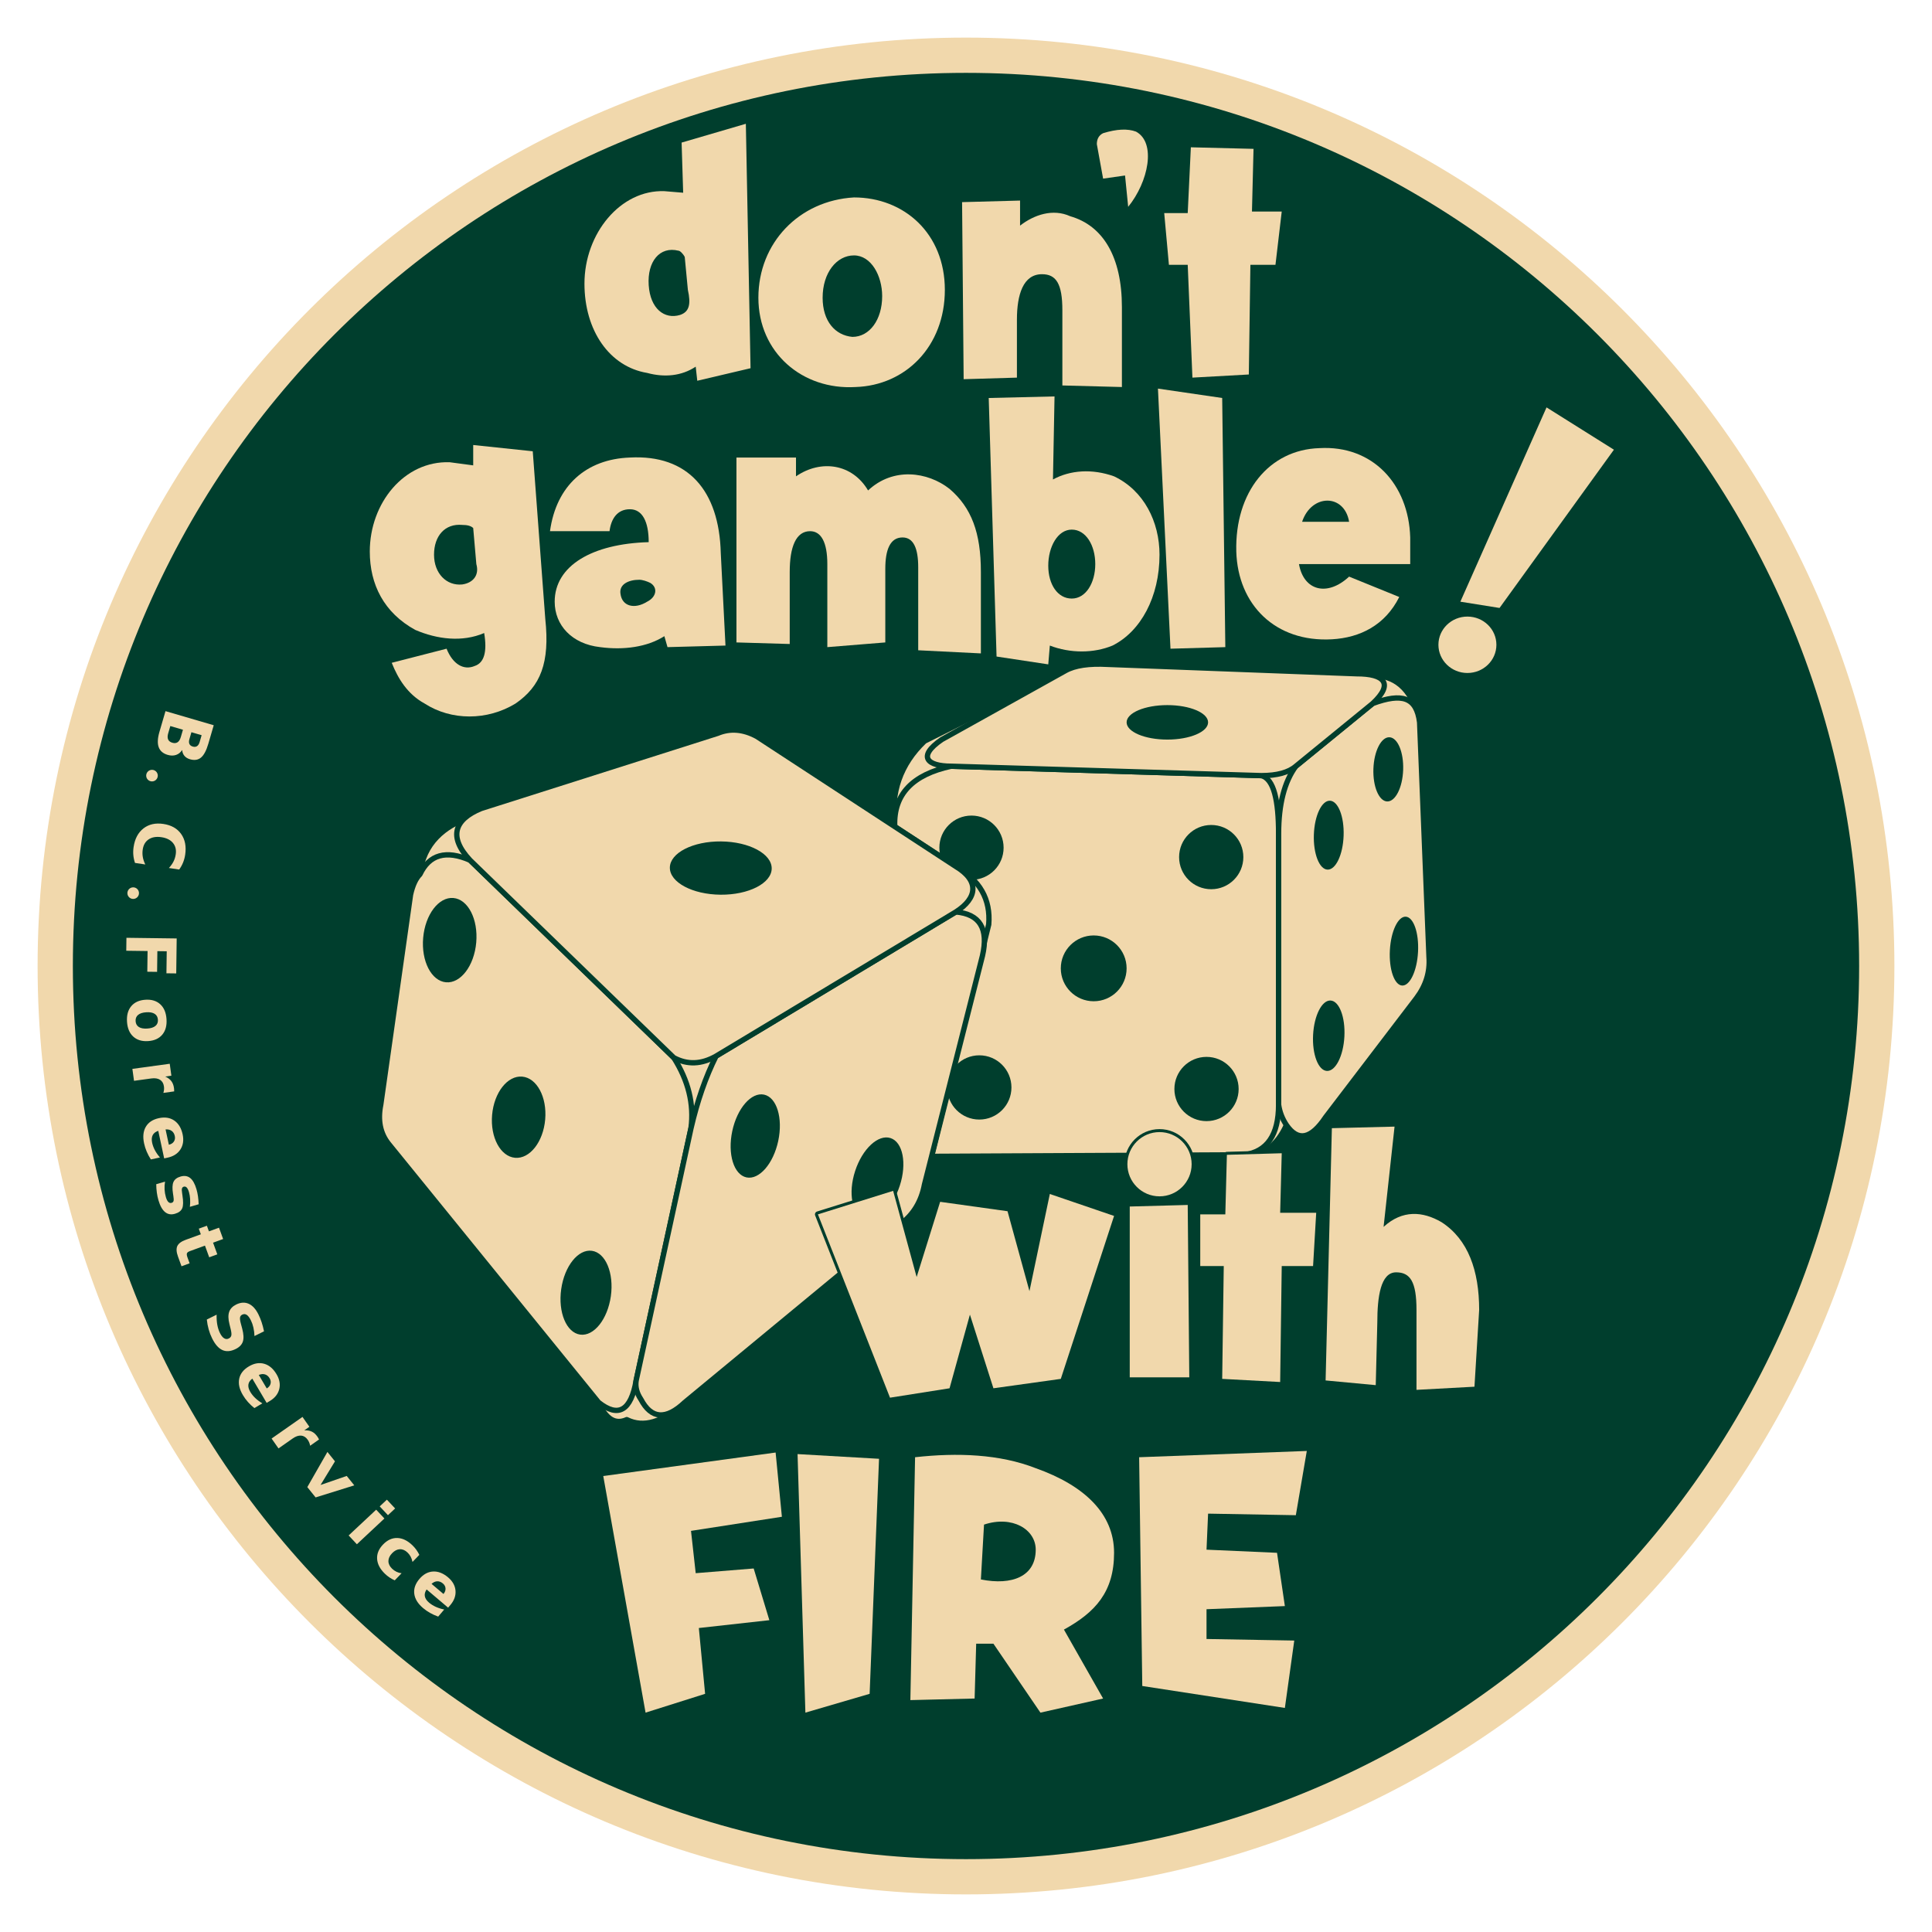
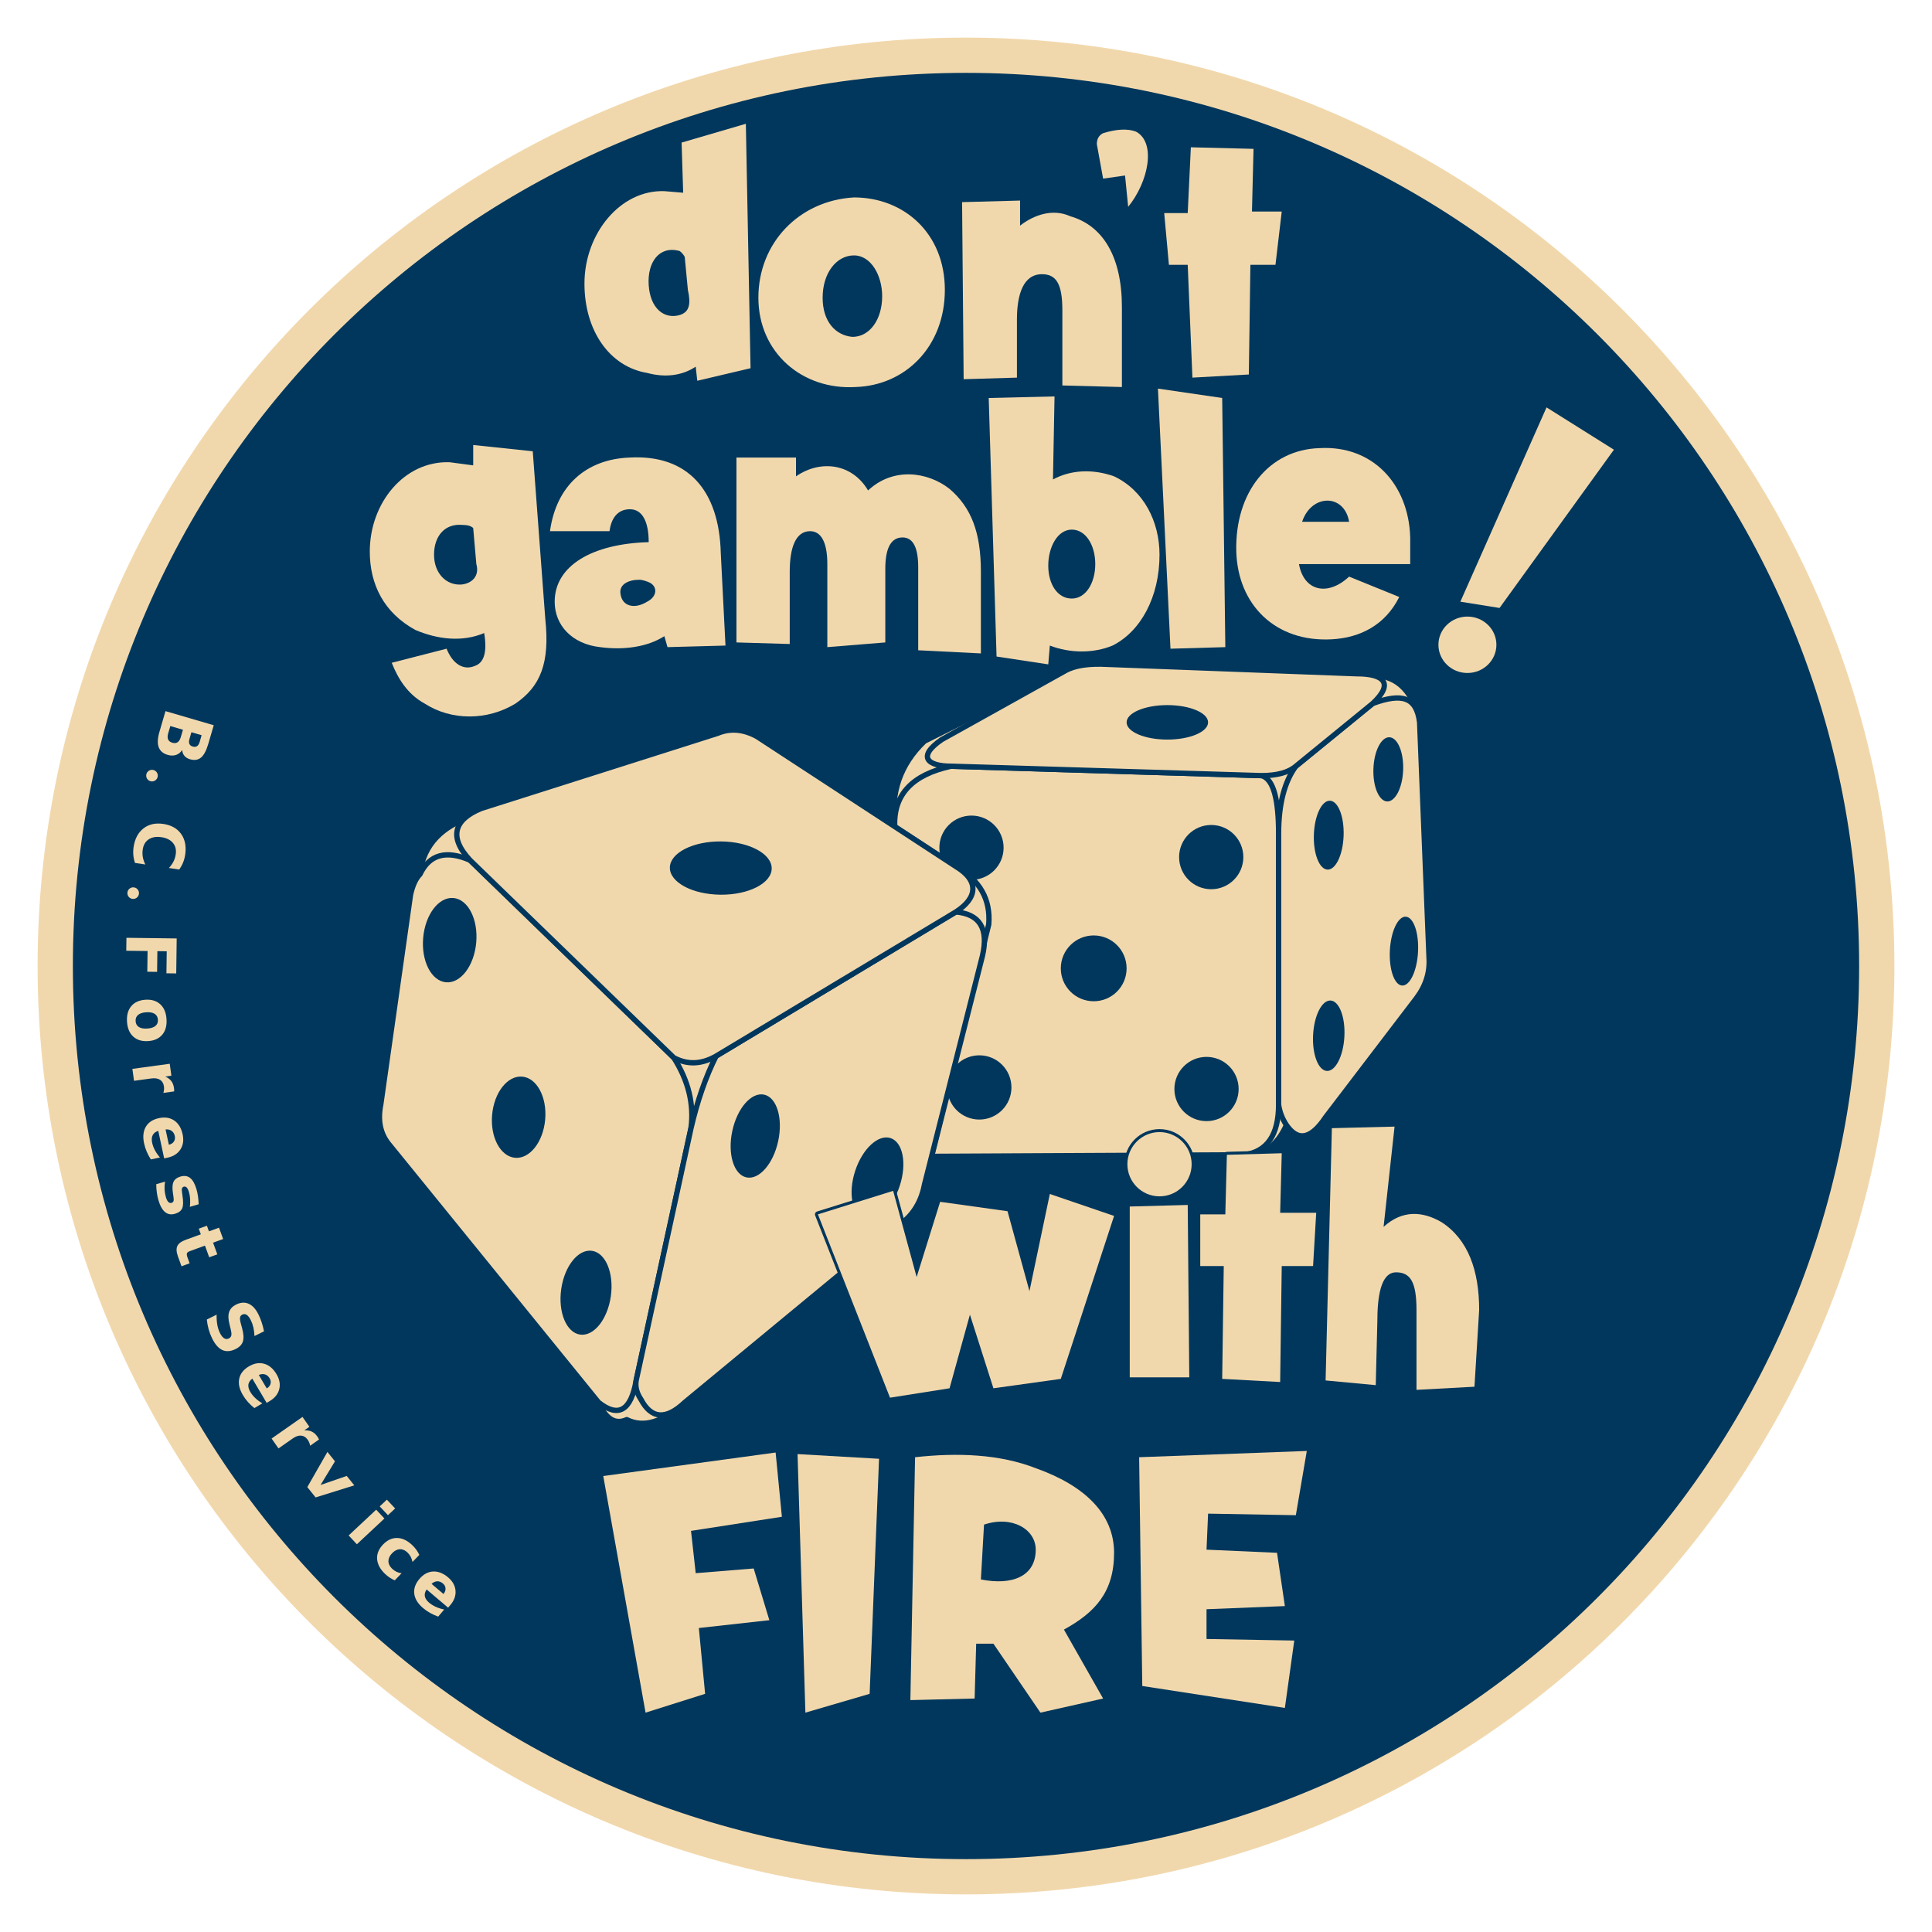
<svg xmlns="http://www.w3.org/2000/svg" width="1233" height="1233" viewBox="0 0 1233 1233" version="1.1" role="img" aria-labelledby="title description">
  <g id="badge" transform="translate(0 4)">
    <g id="field">
      <circle cx="616.5" cy="612.5" r="592.5" fill="#F1D8AC" id="cream-border" />
-       <circle cx="616.5" cy="612.5" r="570" fill="#003E2D" id="green-field" />
+       <circle cx="616.5" cy="612.5" r="570" fill="#01375D" id="blue-field" />
    </g>
    <g id="headline" fill="#F1D8AC" fill-rule="evenodd">
      <g id="word-dont">
        <path d="M435 87 L476 75 L479 231 L445 239 L444 230 C435 236 424 237 413 234 C389 230 373 207 373 177 C373 145 396 117 424 118 L436 119 Z M433 156 C421 153 413 163 414 178 C415 193 424 200 434 197 C440 195 441 190 439 181 L437 160 C436 158 434 156 433 156 Z" id="dont-d" />
        <path d="M545 122 C577 122 603 145 603 181 C603 217 578 242 546 243 C512 245 484 221 484 186 C484 151 510 124 545 122 Z M545 159 C534 159 525 170 525 186 C525 201 533 210 544 211 C555 211 563 200 563 185 C563 172 556 159 545 159 Z" id="dont-o" />
        <path d="M614 125 L651 124 L651 140 C660 133 672 129 683 134 C704 140 716 160 716 192 L716 243 L678 242 L678 194 C678 177 674 171 665 171 C653 171 649 184 649 200 L649 237 L615 238 Z" id="dont-n" />
        <path d="M704 81 Q717 77 725 80 C738 87 733 112 720 128 L718 108 L704 110 L700 88 Q700 83 704 81 Z" id="dont-apostrophe" />
        <path d="M760 90 L800 91 L799 131 L818 131 L814 165 L798 165 L797 235 L761 237 L758 165 L746 165 L743 132 L758 132 Z" id="dont-t" />
      </g>
      <g id="word-gamble">
        <path d="M302 280 L340 284 L348 391 C351 419 345 434 329 445 C311 456 288 456 271 445 C260 439 254 429 250 419 L285 410 C289 420 296 424 303 421 C309 419 311 412 309 400 C295 406 279 404 265 398 C245 387 236 369 236 348 C236 317 258 290 287 291 L302 293 Z M295 331 C284 330 277 338 277 350 C277 362 285 370 295 369 C302 368 306 363 304 356 L302 333 Q300 331 295 331 Z" id="gamble-g" />
        <path d="M351 335 C355 306 374 289 402 288 C439 286 459 309 460 349 L463 408 L426 409 L424 402 C413 409 398 411 383 409 C365 407 354 395 354 380 C354 357 378 343 414 342 C414 329 410 321 402 321 C394 321 390 327 389 335 Z M408 366 C401 366 395 369 396 375 C397 383 405 385 413 380 C419 377 420 371 415 368 C413 367 410 366 408 366 Z" id="gamble-a" />
        <path d="M470 288 L508 288 L508 300 C524 289 544 292 554 309 C570 294 592 297 606 308 C620 320 626 336 626 361 L626 413 L586 411 L586 358 C586 346 583 339 576 339 C568 339 565 347 565 359 L565 406 L528 409 L528 356 C528 342 524 335 517 335 C508 335 504 345 504 361 L504 407 L470 406 Z" id="gamble-m" />
        <path d="M631 250 L673 249 L672 302 C683 296 697 295 711 300 C730 309 740 329 740 350 C740 377 728 399 710 408 C698 413 683 413 670 408 L669 420 L636 415 Z M684 334 C675 334 669 345 669 357 C669 369 675 378 684 378 C693 378 699 368 699 356 C699 344 693 334 684 334 Z" id="gamble-b" />
        <path d="M739 244 L780 250 L782 409 L747 410 Z" id="gamble-l" />
        <path d="M900 356 L829 356 C832 373 847 377 861 364 L893 377 C884 395 868 403 850 404 C814 406 790 382 789 348 C788 310 810 283 842 282 C876 280 899 305 900 339 Z M831 329 L861 329 C858 311 837 311 831 329 Z" id="gamble-e" />
        <path d="M987 256 L1030 283 L957 384 L932 380 Z" id="gamble-exclamation" />
        <ellipse cx="936.5" cy="407.5" rx="18.5" ry="18" id="gamble-exclamation-dot" />
      </g>
    </g>
    <g id="dice">
-       <g id="rear-die" fill="#F1D8AC" stroke="#003E2D" stroke-width="3.4" stroke-linejoin="round" stroke-linecap="round">
+       <g id="rear-die" fill="#F1D8AC" stroke="#01375D" stroke-width="3.4" stroke-linejoin="round" stroke-linecap="round">
        <path d="M590 469 L680 424 Q689 419 707 420 L877 427 Q900 428 906 457 L912 607 Q913 621 904 633 L846 709 Q832 730 821 714 Q812 734 794 733 L592 734 Q577 732 576 710 L571 523 Q567 491 590 469 Z" id="rear-die-shell" />
        <path d="M607 485 L805 491 C813 493 816 507 816 528 L816 701 Q816 730 794 733 L592 734 Q577 732 576 710 L571 523 Q570 493 607 485 Z" id="rear-die-front-face" />
        <path d="M827 485 L876 445 C895 438 904 441 906 457 L912 607 Q913 621 904 633 L846 709 Q832 730 821 714 Q817 708 816 701 L816 528 Q816 500 827 485 Z" id="rear-die-right-face" />
        <path d="M601 468 L680 424 Q689 419 707 420 L866 426 C883 426 890 432 876 445 L827 485 Q820 491 805 491 L607 485 C592 485 585 479 601 468 Z" id="rear-die-top-face" />
-         <g id="rear-die-pips" fill="#003E2D" stroke="none">
+         <g id="rear-die-pips" fill="#01375D" stroke="none">
          <ellipse cx="745" cy="457" rx="26" ry="11" id="rear-top-pip-1" />
          <circle cx="620" cy="537" r="20.5" id="rear-front-pip-1" />
          <circle cx="773" cy="543" r="20.5" id="rear-front-pip-2" />
          <circle cx="698" cy="614" r="21" id="rear-front-pip-3" />
          <circle cx="625" cy="690" r="20.5" id="rear-front-pip-4" />
          <circle cx="770" cy="691" r="20.5" id="rear-front-pip-5" />
          <ellipse cx="886" cy="487" rx="9.5" ry="20.5" transform="rotate(2 886 487)" id="rear-right-pip-1" />
          <ellipse cx="848" cy="529" rx="9.5" ry="22" transform="rotate(2 848 529)" id="rear-right-pip-2" />
          <ellipse cx="896" cy="603" rx="9" ry="22" transform="rotate(3 896 603)" id="rear-right-pip-3" />
          <ellipse cx="848" cy="657" rx="10" ry="22.5" transform="rotate(3 848 657)" id="rear-right-pip-4" />
        </g>
      </g>
-       <g id="foreground-die" fill="#F1D8AC" stroke="#003E2D" stroke-width="3.4" stroke-linejoin="round" stroke-linecap="round">
+       <g id="foreground-die" fill="#F1D8AC" stroke="#01375D" stroke-width="3.4" stroke-linejoin="round" stroke-linecap="round">
        <path d="M268 554 C270 534 284 523 299 518 L458 464 Q470 459 483 466 L610 549 Q633 562 631 586 L590 752 Q587 768 575 777 L437 891 Q416 910 400 902 Q389 907 382 891 L248 726 Q240 716 243 701 L262 567 Q264 558 268 554 Z" id="foreground-die-shell" />
        <path d="M268 554 Q277 535 300 545 L430 671 Q444 693 441 716 L406 877 Q401 906 382 891 L248 726 Q240 716 243 701 L262 567 Q264 558 268 554 Z" id="foreground-die-left-face" />
        <path d="M457 670 L610 578 Q633 580 627 606 L590 752 Q587 768 575 777 L437 891 Q419 908 409 889 Q405 883 406 877 L441 716 Q447 690 457 670 Z" id="foreground-die-right-face" />
        <path d="M307 512 L458 464 Q470 459 483 466 L610 549 C625 558 624 569 610 578 L457 670 Q443 678 430 671 L300 545 C286 530 290 519 307 512 Z" id="foreground-die-top-face" />
-         <g id="foreground-die-pips" fill="#003E2D" stroke="none">
+         <g id="foreground-die-pips" fill="#01375D" stroke="none">
          <ellipse cx="460" cy="550" rx="32.5" ry="17" transform="rotate(0.5 460 550)" id="foreground-top-pip-1" />
          <ellipse cx="287" cy="596" rx="17" ry="27" transform="rotate(5 287 596)" id="foreground-left-pip-1" />
          <ellipse cx="331" cy="709" rx="17" ry="26" transform="rotate(5 331 709)" id="foreground-left-pip-2" />
          <ellipse cx="374" cy="821" rx="16" ry="27" transform="rotate(8 374 821)" id="foreground-left-pip-3" />
          <ellipse cx="482" cy="721" rx="15" ry="27" transform="rotate(12 482 721)" id="foreground-right-pip-1" />
          <ellipse cx="560" cy="748" rx="15" ry="27" transform="rotate(18 560 748)" id="foreground-right-pip-2" />
        </g>
      </g>
    </g>
-     <g id="word-with" fill="#F1D8AC" stroke="#003E2D" stroke-width="3.8" stroke-linejoin="round" paint-order="stroke fill">
+     <g id="word-with" fill="#F1D8AC" stroke="#01375D" stroke-width="3.8" stroke-linejoin="round" paint-order="stroke fill">
      <path d="M522 771 L570 756 L585 811 L600 763 L643 769 L657 820 L670 758 L711 772 L677 876 L634 882 L619 835 L606 882 L568 888 Z" id="with-w" />
      <path d="M721 766 L758 765 L759 875 L721 875 Z" id="with-i" />
      <circle cx="740" cy="739" r="20.5" id="with-i-dot" />
      <path d="M783 733 L818 732 L817 770 L840 770 L838 804 L818 804 L817 878 L780 876 L781 804 L766 804 L766 771 L782 771 Z" id="with-t" />
      <path d="M850 716 L890 715 L883 779 C895 768 908 769 920 776 C937 787 944 807 944 832 L941 881 L904 883 L904 832 C904 814 900 808 891 808 C881 808 879 824 879 840 L878 880 L846 877 Z" id="with-h" />
    </g>
    <g id="word-fire" fill="#F1D8AC" fill-rule="evenodd">
      <path d="M385 938 L495 923 L499 964 L441 973 L444 1000 L481 997 L491 1030 L446 1035 L450 1077 L412 1089 Z" id="fire-f" />
      <path d="M509 924 L561 927 L555 1077 L514 1089 Z" id="fire-i" />
      <path d="M584 926 C611 923 638 924 661 933 C692 944 711 962 711 987 C711 1012 699 1025 679 1036 L704 1080 L664 1089 L634 1045 L623 1045 L622 1080 L581 1081 Z M628 969 C646 963 661 972 661 985 C661 1002 646 1008 626 1004 Z" id="fire-r" />
      <path d="M727 926 L834 922 L827 963 L771 962 L770 985 L815 987 L820 1021 L770 1023 L770 1042 L826 1043 L820 1086 L729 1072 Z" id="fire-e" />
    </g>
    <g id="forest-service-caption" fill="#F1D8AC" aria-label="B. C. Forest Service">
      <g id="caption-glyph-00" transform="translate(102.0444 462.0626) rotate(106.3) scale(0.02148438 -0.02148438) translate(-780.5 0)">
        <path d="M786 915Q877 915 924.0 955.0Q971 995 971 1073Q971 1150 924.0 1190.5Q877 1231 786 1231H573V915ZM799 262Q915 262 973.5 311.0Q1032 360 1032 459Q1032 556 974.0 604.5Q916 653 799 653H573V262ZM1157 799Q1281 763 1349.0 666.0Q1417 569 1417 428Q1417 212 1271.0 106.0Q1125 0 827 0H188V1493H766Q1077 1493 1216.5 1399.0Q1356 1305 1356 1098Q1356 989 1305.0 912.5Q1254 836 1157 799Z" id="caption-outline-00" />
      </g>
      <g id="caption-glyph-01" transform="translate(86.3875 533.2742) rotate(98.5) scale(0.02148438 -0.02148438) translate(-751.5 0)">
        <path d="M1372 82Q1266 27 1151.0 -1.0Q1036 -29 911 -29Q538 -29 320.0 179.5Q102 388 102 745Q102 1103 320.0 1311.5Q538 1520 911 1520Q1036 1520 1151.0 1492.0Q1266 1464 1372 1409V1100Q1265 1173 1161.0 1207.0Q1057 1241 942 1241Q736 1241 618.0 1109.0Q500 977 500 745Q500 514 618.0 382.0Q736 250 942 250Q1057 250 1161.0 284.0Q1265 318 1372 391Z" id="caption-outline-01" />
      </g>
      <g id="caption-glyph-02" transform="translate(80.5459 605.484) rotate(90.75) scale(0.02148438 -0.02148438) translate(-699.5 0)">
        <path d="M188 1493H1227V1202H573V924H1188V633H573V0H188Z" id="caption-outline-02" />
      </g>
      <g id="caption-glyph-03" transform="translate(81.6784 648.0228) rotate(86.2) scale(0.02148438 -0.02148438) translate(-703.5 0)">
        <path d="M705 891Q586 891 523.5 805.5Q461 720 461 559Q461 398 523.5 312.5Q586 227 705 227Q822 227 884.0 312.5Q946 398 946 559Q946 720 884.0 805.5Q822 891 705 891ZM705 1147Q994 1147 1156.5 991.0Q1319 835 1319 559Q1319 283 1156.5 127.0Q994 -29 705 -29Q415 -29 251.5 127.0Q88 283 88 559Q88 835 251.5 991.0Q415 1147 705 1147Z" id="caption-outline-03" />
      </g>
      <g id="caption-glyph-04" transform="translate(85.4592 685.2435) rotate(82.2) scale(0.02148438 -0.02148438) translate(-505 0)">
        <path d="M1004 815Q957 837 910.5 847.5Q864 858 817 858Q679 858 604.5 769.5Q530 681 530 516V0H172V1120H530V936Q599 1046 688.5 1096.5Q778 1147 903 1147Q921 1147 942.0 1145.5Q963 1144 1003 1139Z" id="caption-outline-04" />
      </g>
      <g id="caption-glyph-05" transform="translate(92.4082 724.8555) rotate(77.9) scale(0.02148438 -0.02148438) translate(-694.5 0)">
        <path d="M1290 563V461H453Q466 335 544.0 272.0Q622 209 762 209Q875 209 993.5 242.5Q1112 276 1237 344V68Q1110 20 983.0 -4.5Q856 -29 729 -29Q425 -29 256.5 125.5Q88 280 88 559Q88 833 253.5 990.0Q419 1147 709 1147Q973 1147 1131.5 988.0Q1290 829 1290 563ZM922 682Q922 784 862.5 846.5Q803 909 707 909Q603 909 538.0 850.5Q473 792 457 682Z" id="caption-outline-05" />
      </g>
      <g id="caption-glyph-06" transform="translate(101.7826 762.0392) rotate(73.8) scale(0.02148438 -0.02148438) translate(-609.5 0)">
        <path d="M1047 1085V813Q932 861 825.0 885.0Q718 909 623 909Q521 909 471.5 883.5Q422 858 422 805Q422 762 459.5 739.0Q497 716 594 705L657 696Q932 661 1027.0 581.0Q1122 501 1122 330Q1122 151 990.0 61.0Q858 -29 596 -29Q485 -29 366.5 -11.5Q248 6 123 41V313Q230 261 342.5 235.0Q455 209 571 209Q676 209 729.0 238.0Q782 267 782 324Q782 372 745.5 395.5Q709 419 600 432L537 440Q298 470 202.0 551.0Q106 632 106 797Q106 975 228.0 1061.0Q350 1147 602 1147Q701 1147 810.0 1132.0Q919 1117 1047 1085Z" id="caption-outline-06" />
      </g>
      <g id="caption-glyph-07" transform="translate(112.8248 795.8228) rotate(70) scale(0.02148438 -0.02148438) translate(-489.5 0)">
        <path d="M563 1438V1120H932V864H563V389Q563 311 594.0 283.5Q625 256 717 256H901V0H594Q382 0 293.5 88.5Q205 177 205 389V864H27V1120H205V1438Z" id="caption-outline-07" />
      </g>
      <g id="caption-glyph-08" transform="translate(135.9833 849.9862) rotate(63.7) scale(0.02148438 -0.02148438) translate(-737.5 0)">
        <path d="M1227 1446V1130Q1104 1185 987.0 1213.0Q870 1241 766 1241Q628 1241 562.0 1203.0Q496 1165 496 1085Q496 1025 540.5 991.5Q585 958 702 934L866 901Q1115 851 1220.0 749.0Q1325 647 1325 459Q1325 212 1178.5 91.5Q1032 -29 731 -29Q589 -29 446.0 -2.0Q303 25 160 78V403Q303 327 436.5 288.5Q570 250 694 250Q820 250 887.0 292.0Q954 334 954 412Q954 482 908.5 520.0Q863 558 727 588L578 621Q354 669 250.5 774.0Q147 879 147 1057Q147 1280 291.0 1400.0Q435 1520 705 1520Q828 1520 958.0 1501.5Q1088 1483 1227 1446Z" id="caption-outline-08" />
      </g>
      <g id="caption-glyph-09" transform="translate(155.1423 885.3462) rotate(59.4) scale(0.02148438 -0.02148438) translate(-694.5 0)">
        <path d="M1290 563V461H453Q466 335 544.0 272.0Q622 209 762 209Q875 209 993.5 242.5Q1112 276 1237 344V68Q1110 20 983.0 -4.5Q856 -29 729 -29Q425 -29 256.5 125.5Q88 280 88 559Q88 833 253.5 990.0Q419 1147 709 1147Q973 1147 1131.5 988.0Q1290 829 1290 563ZM922 682Q922 784 862.5 846.5Q803 909 707 909Q603 909 538.0 850.5Q473 792 457 682Z" id="caption-outline-09" />
      </g>
      <g id="caption-glyph-10" transform="translate(177.4345 919.937) rotate(55) scale(0.02148438 -0.02148438) translate(-505 0)">
        <path d="M1004 815Q957 837 910.5 847.5Q864 858 817 858Q679 858 604.5 769.5Q530 681 530 516V0H172V1120H530V936Q599 1046 688.5 1096.5Q778 1147 903 1147Q921 1147 942.0 1145.5Q963 1144 1003 1139Z" id="caption-outline-10" />
      </g>
      <g id="caption-glyph-11" transform="translate(198.7749 948.3596) rotate(51.2) scale(0.02148438 -0.02148438) translate(-667.5 0)">
        <path d="M31 1120H389L668 346L946 1120H1305L864 0H471Z" id="caption-outline-11" />
      </g>
      <g id="caption-glyph-12" transform="translate(225.133 978.7347) rotate(46.9) scale(0.02148438 -0.02148438) translate(-351 0)">
        <path d="M172 1120H530V0H172ZM172 1556H530V1264H172Z" id="caption-outline-12" />
      </g>
      <g id="caption-glyph-13" transform="translate(244.1631 998.0661) rotate(44) scale(0.02148438 -0.02148438) translate(-607 0)">
        <path d="M1077 1085V793Q1004 843 930.5 867.0Q857 891 778 891Q628 891 544.5 803.5Q461 716 461 559Q461 402 544.5 314.5Q628 227 778 227Q862 227 937.5 252.0Q1013 277 1077 326V33Q993 2 906.5 -13.5Q820 -29 733 -29Q430 -29 259.0 126.5Q88 282 88 559Q88 836 259.0 991.5Q430 1147 733 1147Q821 1147 906.5 1131.5Q992 1116 1077 1085Z" id="caption-outline-13" />
      </g>
      <g id="caption-glyph-14" transform="translate(269.8207 1021.29) rotate(40.3) scale(0.02148438 -0.02148438) translate(-694.5 0)">
        <path d="M1290 563V461H453Q466 335 544.0 272.0Q622 209 762 209Q875 209 993.5 242.5Q1112 276 1237 344V68Q1110 20 983.0 -4.5Q856 -29 729 -29Q425 -29 256.5 125.5Q88 280 88 559Q88 833 253.5 990.0Q419 1147 709 1147Q973 1147 1131.5 988.0Q1290 829 1290 563ZM922 682Q922 784 862.5 846.5Q803 909 707 909Q603 909 538.0 850.5Q473 792 457 682Z" id="caption-outline-14" />
      </g>
      <circle cx="97" cy="491" r="3.7" id="caption-period-b" />
      <circle cx="85" cy="566" r="3.7" id="caption-period-c" />
    </g>
  </g>
</svg>
